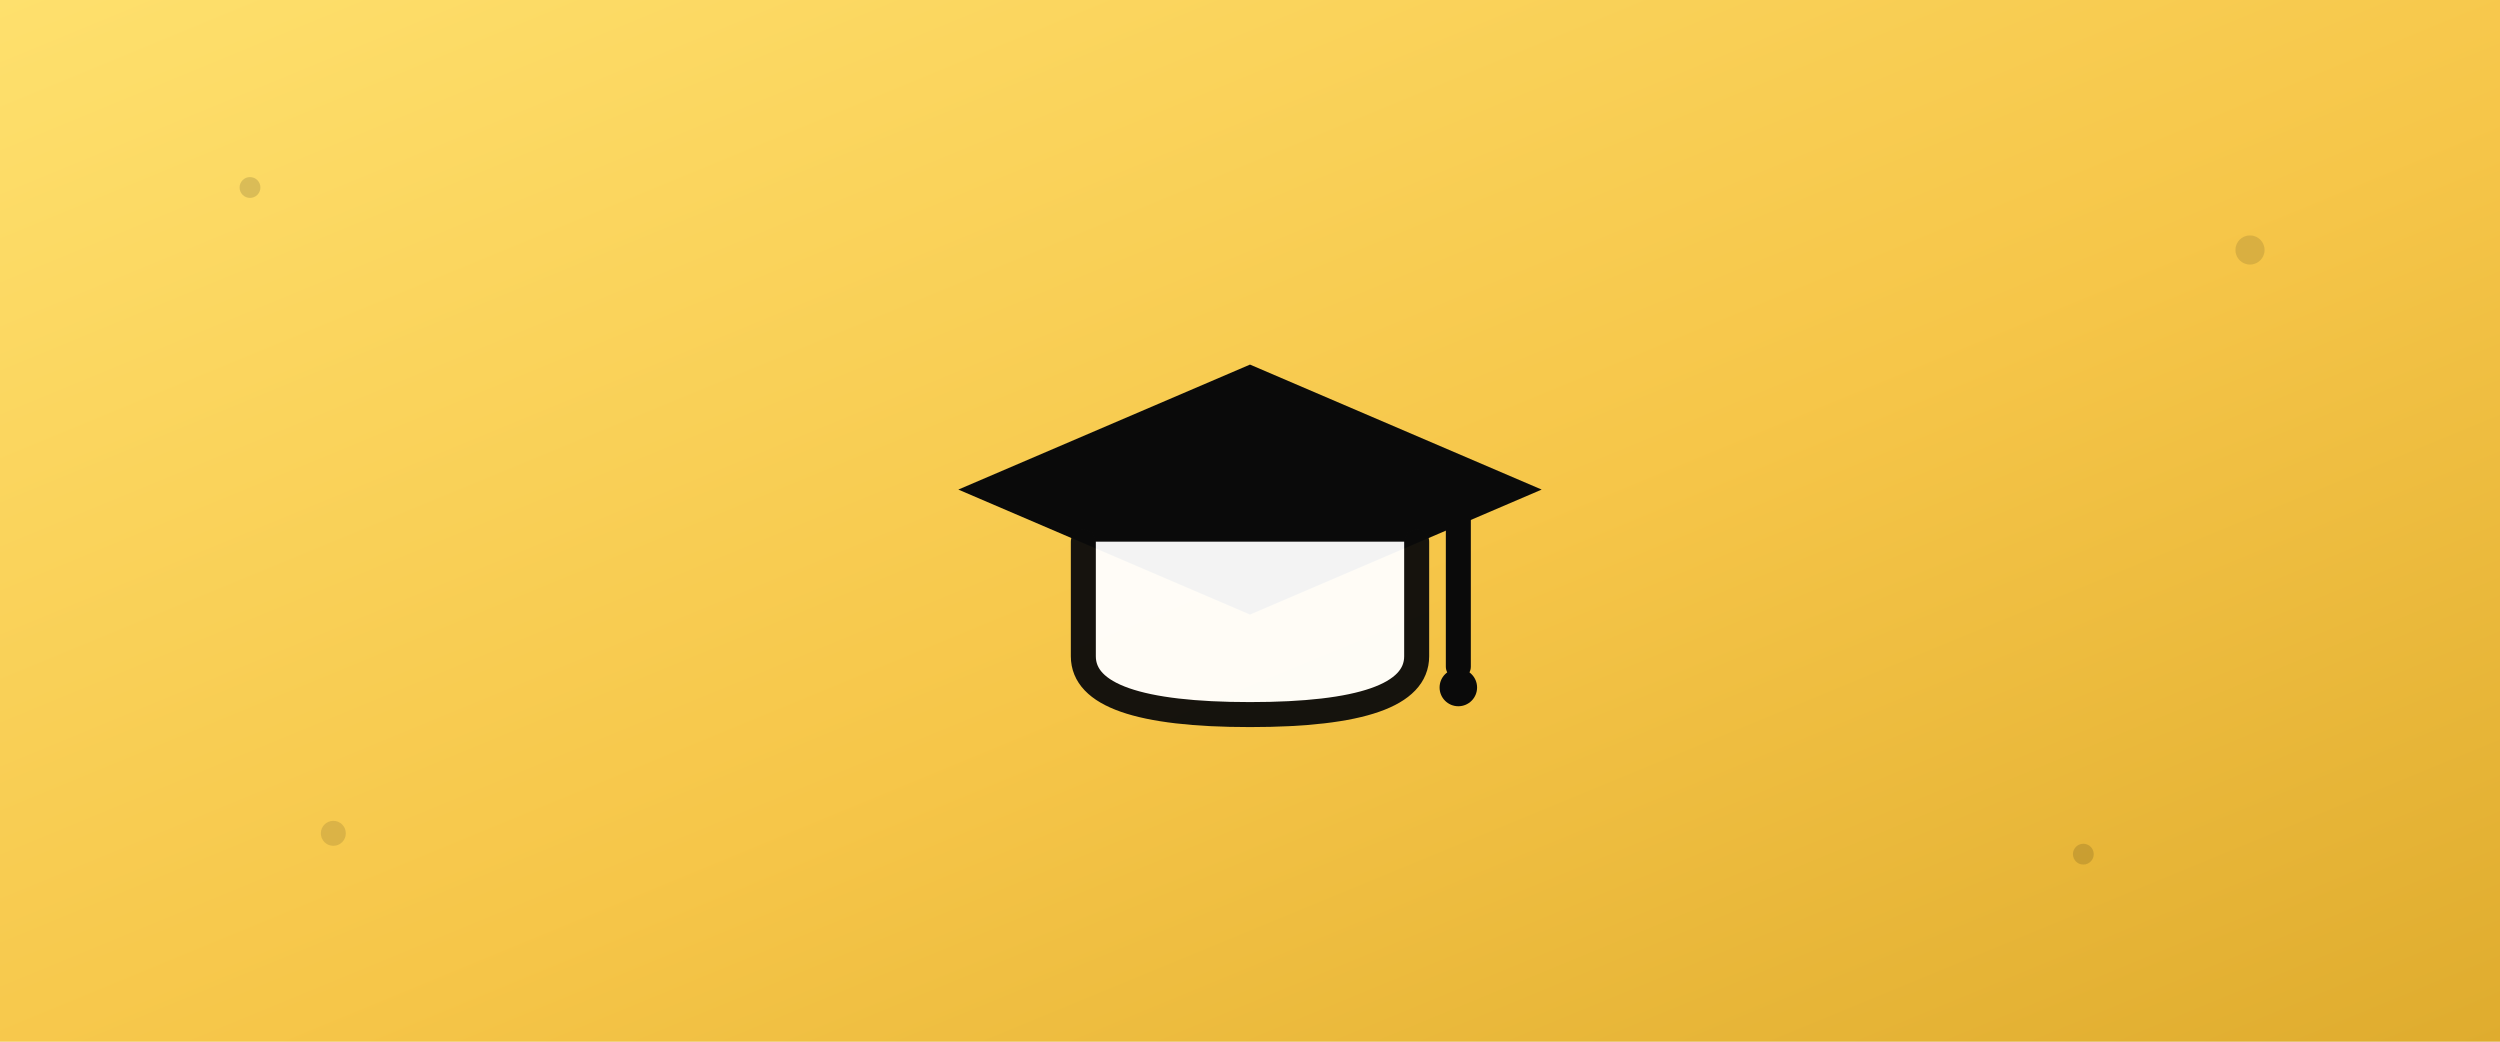
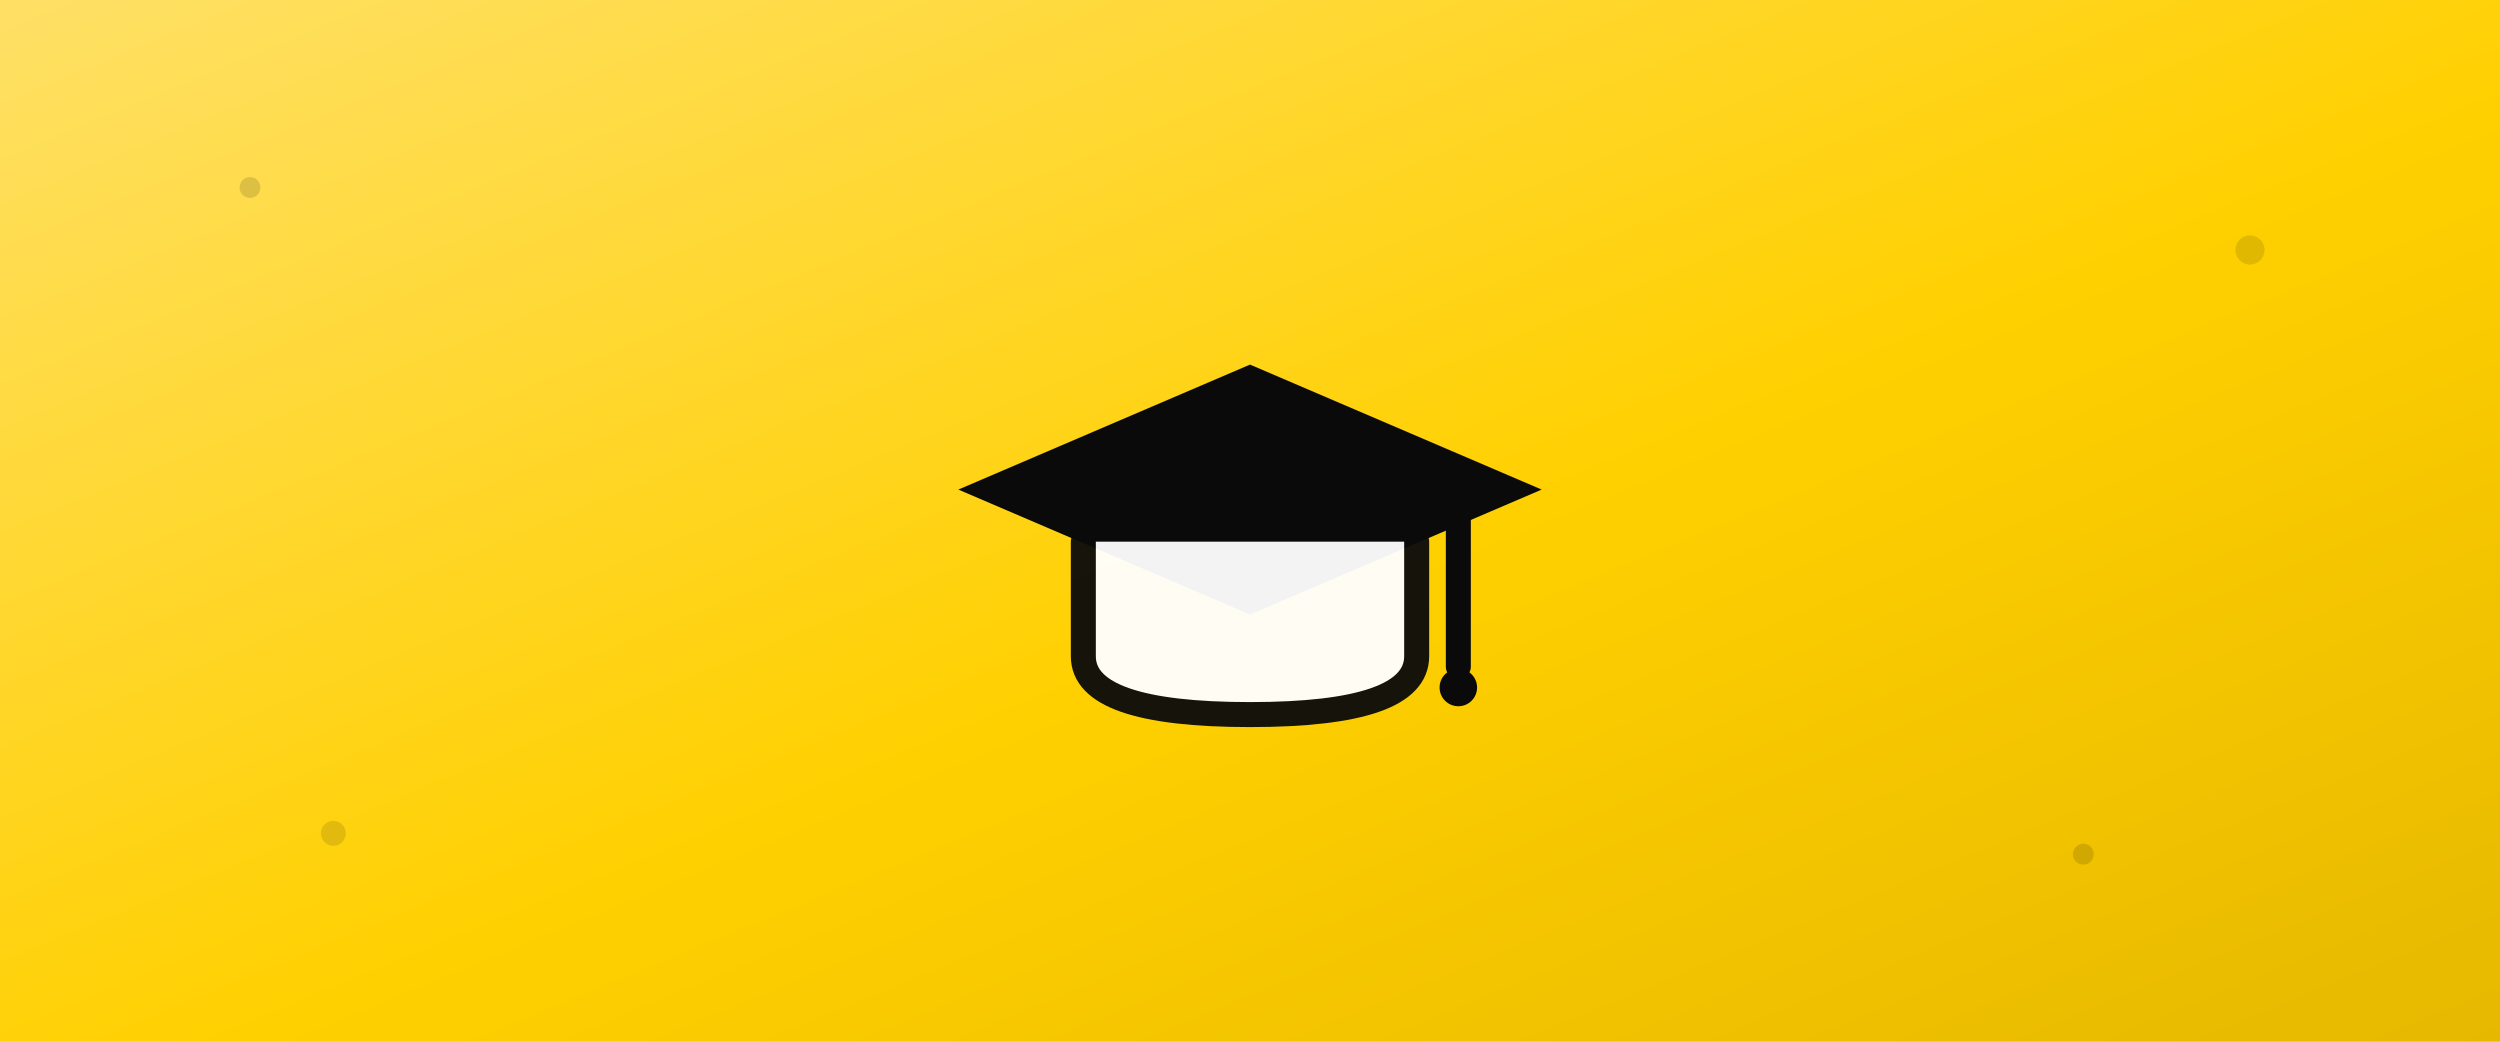
<svg xmlns="http://www.w3.org/2000/svg" viewBox="0 0 1200 500">
  <defs>
    <linearGradient id="g" x1="0%" y1="0%" x2="100%" y2="100%">
-       <stop offset="0%" stop-color="#fee06d" />
-       <stop offset="55%" stop-color="#f6c649" />
-       <stop offset="100%" stop-color="#dfac2e" />
+       <stop offset="0%" stop-color="#ffe066" />
+       <stop offset="55%" stop-color="#ffd000" />
+       <stop offset="100%" stop-color="#e6b800" />
    </linearGradient>
  </defs>
  <rect width="1200" height="500" fill="url(#g)" />
  <circle cx="120" cy="90" r="5" fill="#0a0a0a" opacity="0.14" />
  <circle cx="1080" cy="120" r="7" fill="#0a0a0a" opacity="0.12" />
  <circle cx="1000" cy="410" r="5" fill="#0a0a0a" opacity="0.14" />
  <circle cx="160" cy="400" r="6" fill="#0a0a0a" opacity="0.12" />
  <g fill="none" stroke="#0a0a0a" stroke-width="12" stroke-linecap="round" stroke-linejoin="round">
    <path d="M600 175 L740 235 L600 295 L460 235 Z" fill="#0a0a0a" stroke="none" />
    <path d="M520 260 v55 q0 28 80 28 t80 -28 v-55" fill="#ffffff" opacity="0.95" />
    <path d="M700 245 v75" />
    <circle cx="700" cy="330" r="9" fill="#0a0a0a" stroke="none" />
  </g>
</svg>
